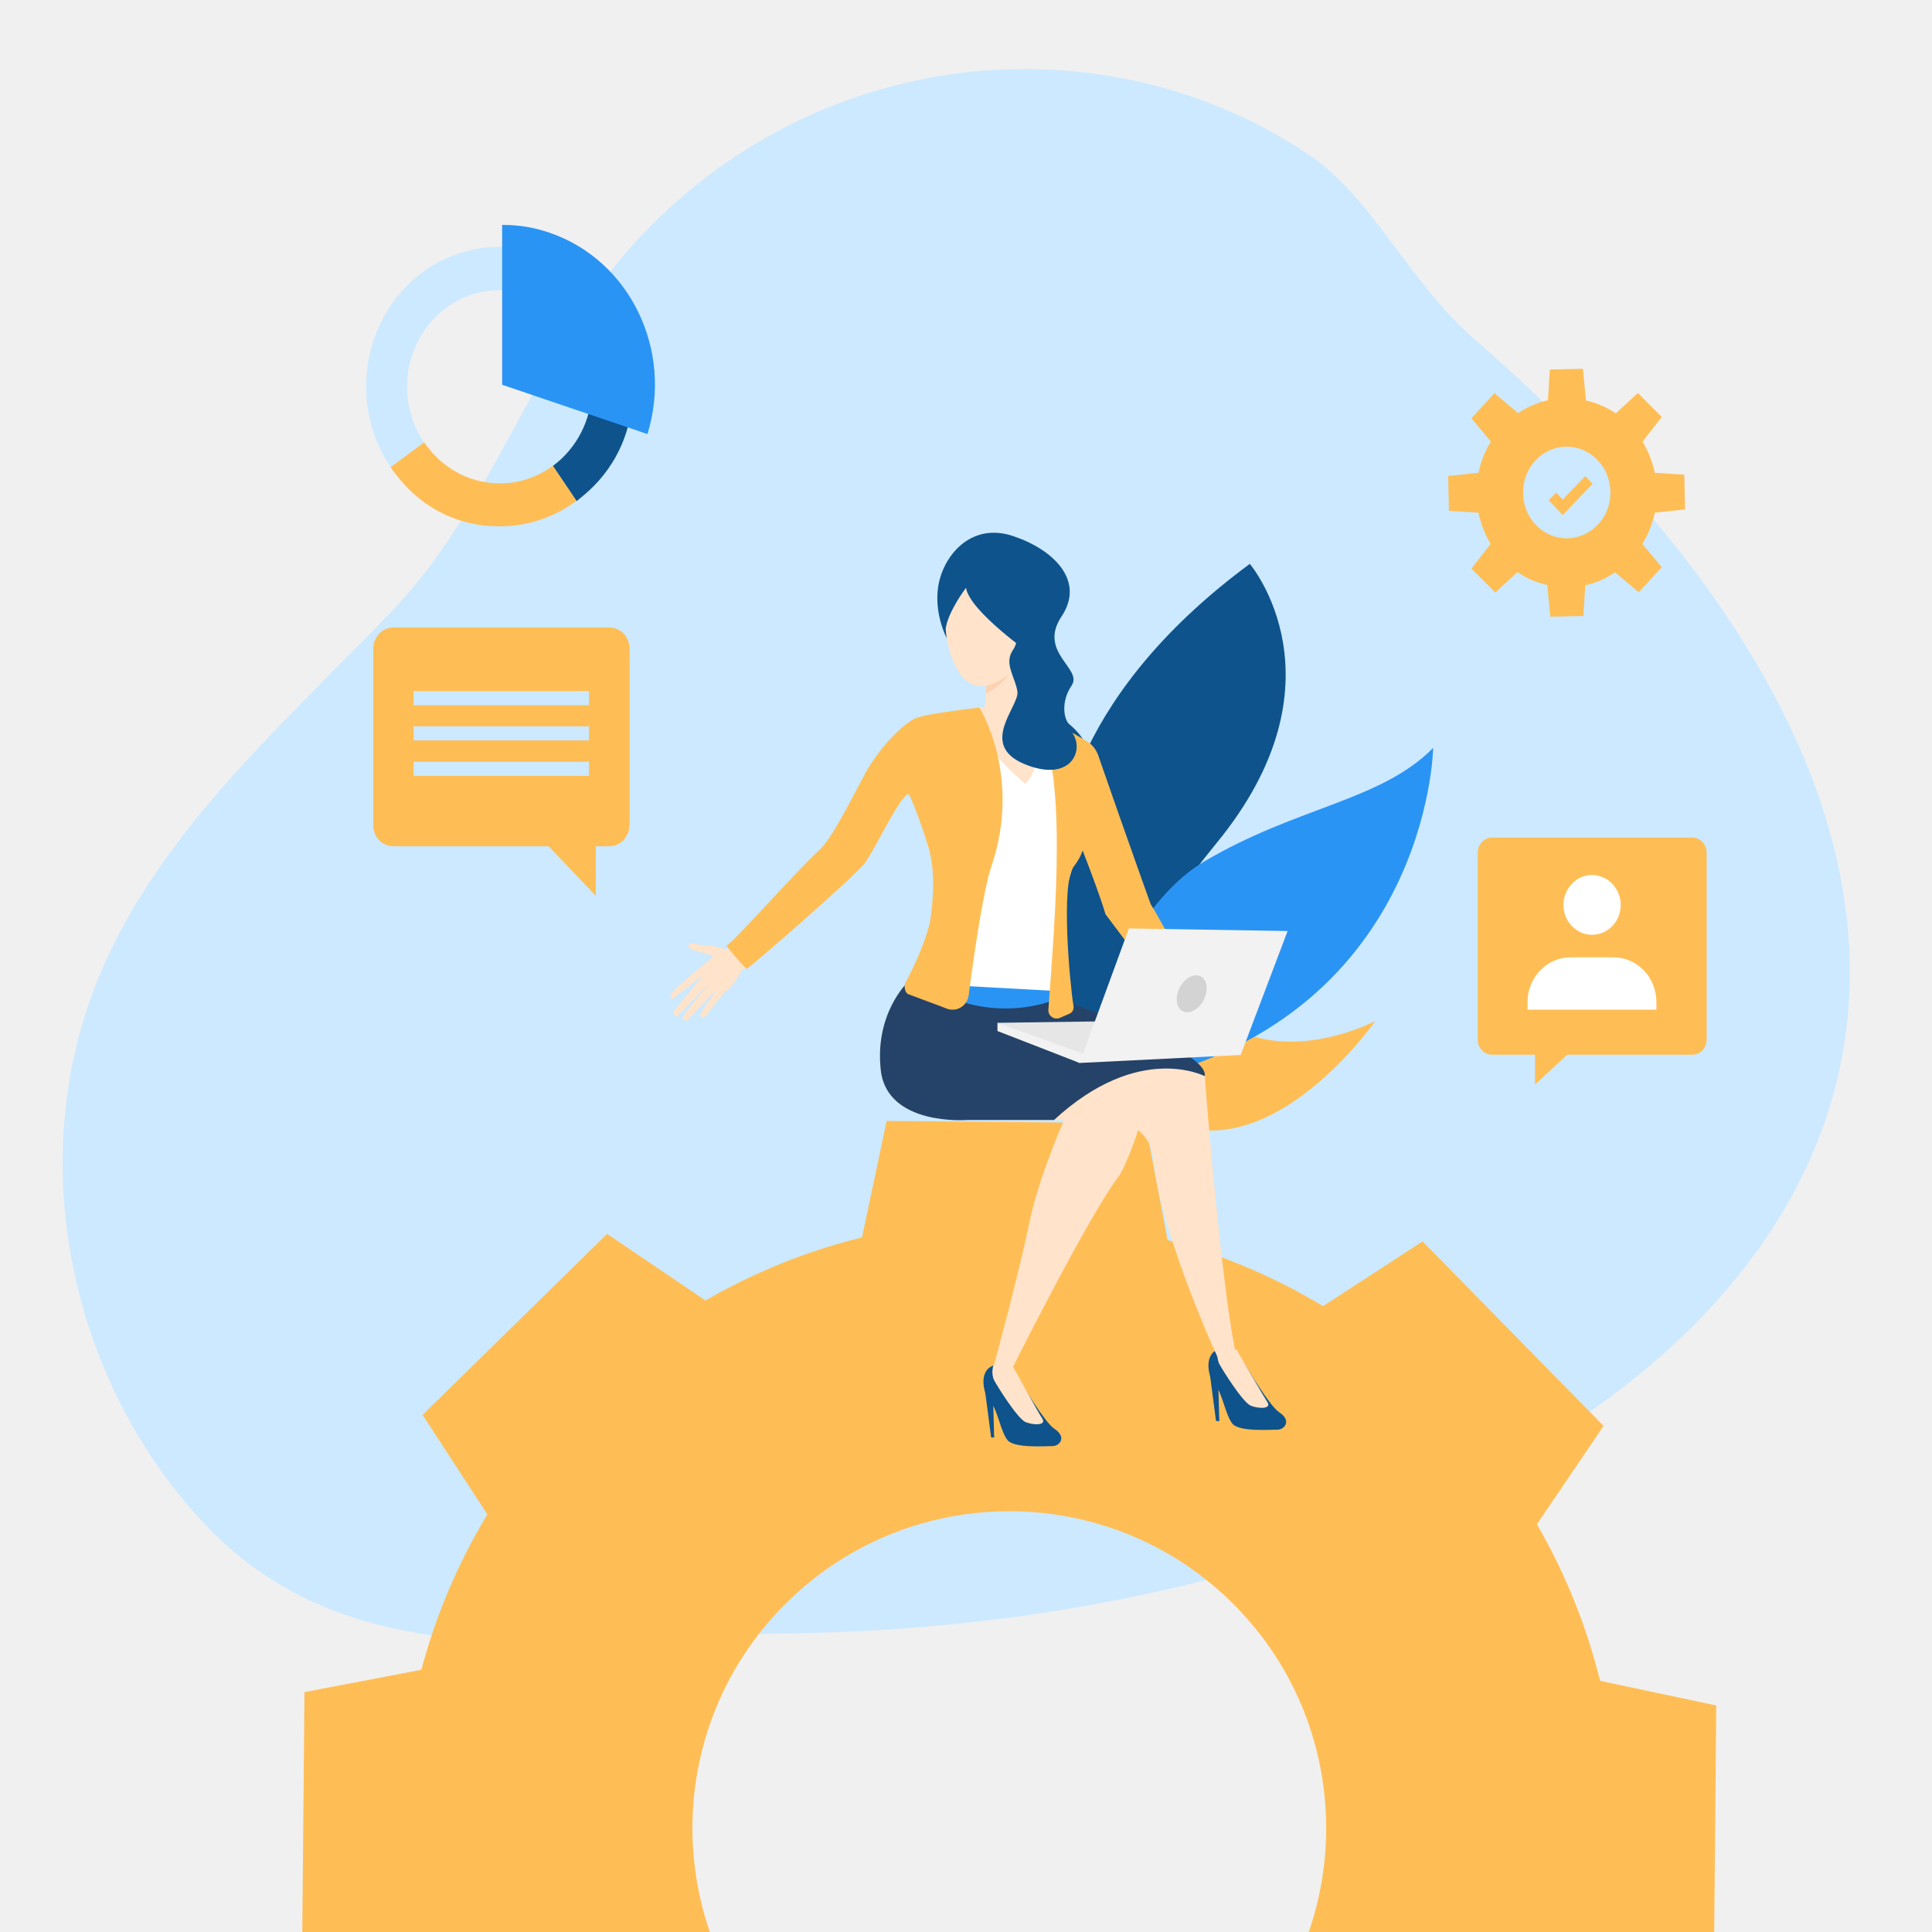
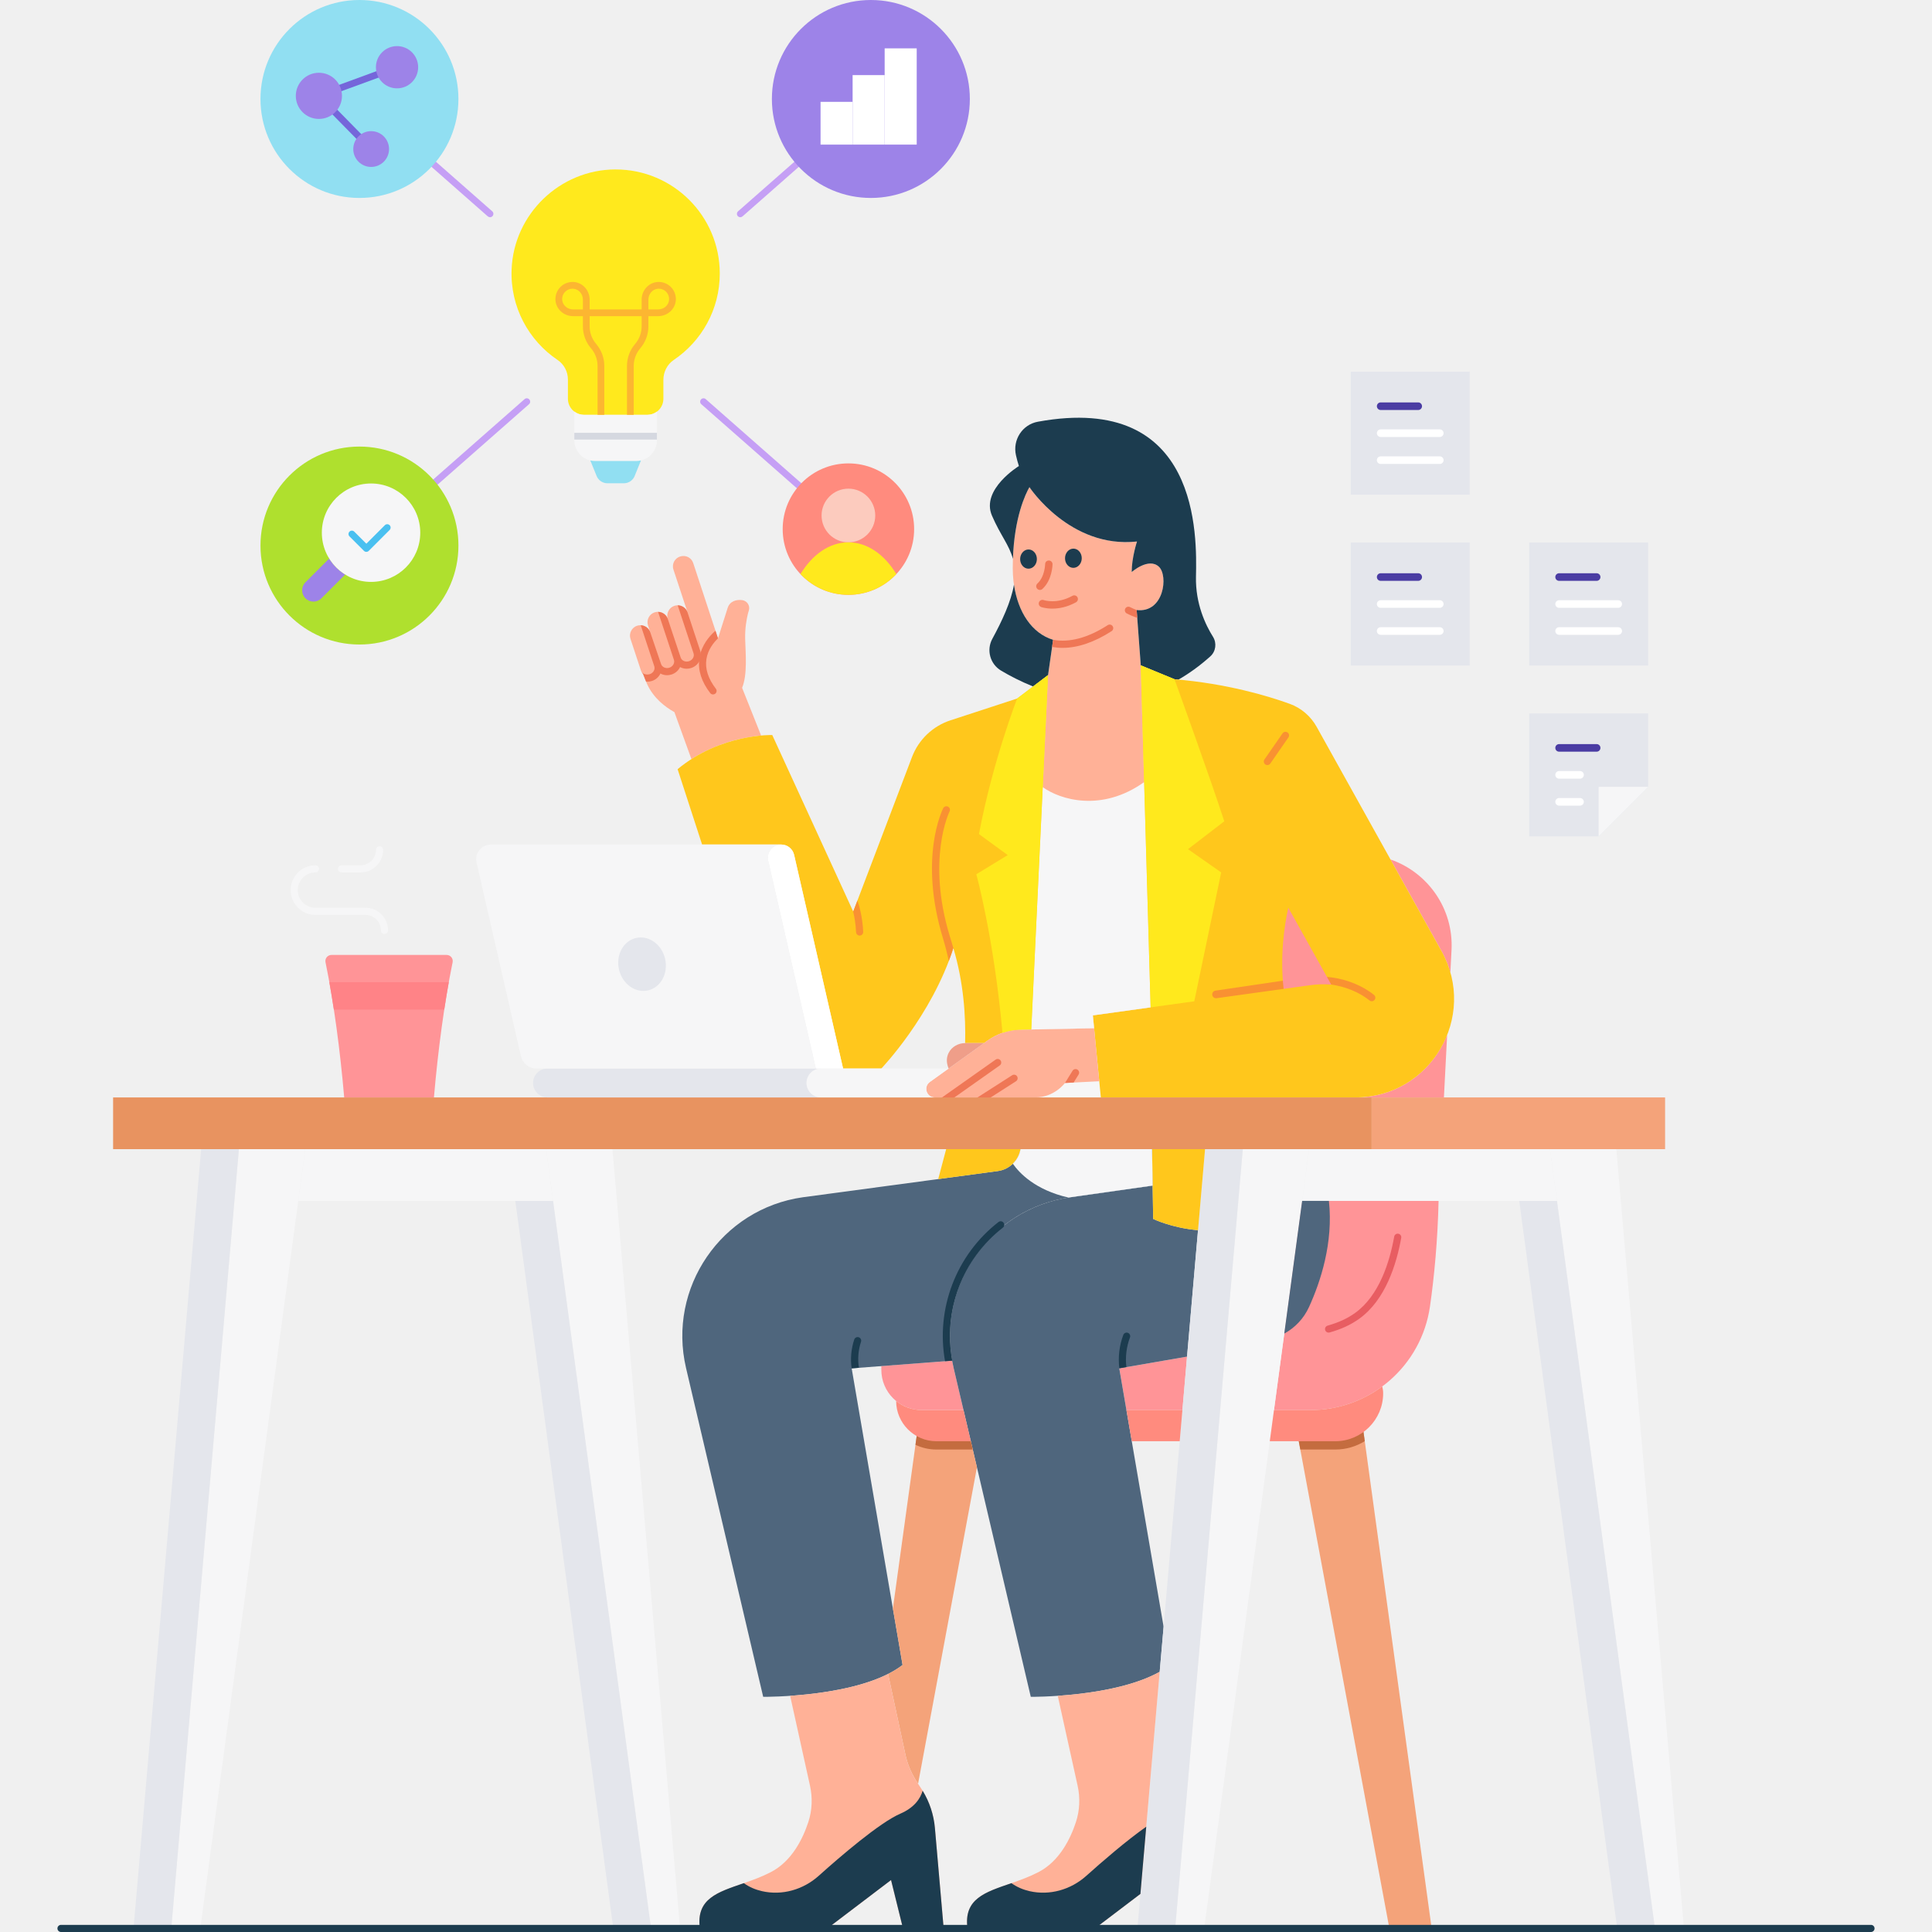
- <svg xmlns="http://www.w3.org/2000/svg" xml:space="preserve" id="content-creator" x="0" y="0" style="enable-background:new 0 0 823 823" version="1.1" viewBox="0 0 823 823">
-   <path d="M556.1 64.9C469 7.5 346.6 19.1 269.6 104.3c-42.1 46.6-59.2 110.7-102.9 156.3-49.2 51.4-108 101.3-130.3 171.3-23.7 74.4-2.9 159.7 50.1 216.6 64.5 69.2 159.3 48.4 248.9 47.3C702.3 691.2 975 446.3 628 144.4c-29-25.4-43.1-60.6-71.9-79.5z" style="fill:#cce9ff" />
-   <path d="M585.9 434.9S542 498 497.2 477.5C452.3 457 486 439 486 439s-8.3-17.3 46.1 1.9c25.7 8.9 53.8-6 53.8-6z" style="fill:#ffbe55" />
-   <path d="M532.4 240.2s42.5 50-14.3 119.1c-56.8 69.2-48 105.8-48 105.8s-79.2-120.3 62.3-224.9z" style="fill:#0e538c" />
-   <path d="M478.5 461.9c-26.4 5.3-5-71.6 34.6-95 39.7-23.4 75.1-25.7 97.4-48.3 0 0-1.8 117-132 143.3z" style="fill:#2a94f4" />
-   <path d="M652.2 912.4c12.6-20.9 22-43.2 28.1-66.2l49.8-9.5.5-55.1.5-55.1-49.5-10.5c-5.7-23.1-14.7-45.6-26.9-66.7l28.4-41.9-38.6-39.3-38.5-39.3-42.4 27.6c-20.9-12.6-43.2-22-66.2-28.1l-9.5-49.8-55.1-.5-55.1-.5-10.5 49.6c-23.1 5.7-45.6 14.7-66.7 26.9l-41.9-28.4-39.3 38.6-39.3 38.5 27.6 42.4c-12.6 20.9-22 43.2-28.1 66.2l-49.8 9.5-.5 55.1-.5 55.1 49.6 10.5c5.7 23.1 14.7 45.6 26.9 66.7l-28.4 41.9 38.6 39.3 38.6 39.3 42.4-27.6c20.9 12.6 43.2 22 66.2 28.1l9.5 49.8 55.1.5 55.1.5 10.5-49.6c23.1-5.7 45.6-14.7 66.7-26.9l41.9 28.4 39.3-38.6 39.3-38.6-27.8-42.3zm-318.6-39.1c-52.2-53.2-51.4-138.7 1.8-190.9 53.2-52.2 138.7-51.4 190.9 1.8 52.2 53.2 51.4 138.7-1.8 190.9-53.2 52.2-138.7 51.4-190.9-1.8z" style="fill:#ffbe55" />
-   <path d="M531 582.3s9.8 16.6 13.9 19.3c5.6 3.7 2.1 7.4-.6 7.4s-16.2 1-19.2-2.4-4.5-13.6-7.3-16.2c-2.8-2.7-5.7-13.2 1.4-15.8 6.2-2.4 11.8 7.7 11.8 7.7z" style="fill:#0e538c" />
-   <path d="M526.8 575s11.2 19.4 13.1 22.3c1.9 2.9-3.6 2.9-7.1 1.5-3.4-1.4-12.1-15.3-13.4-17.8-1.5-3-.3-6.5-.3-6.5l7.7.5z" style="fill:#ffe3ca" />
-   <path d="m515.4 585.5 2.6 19.8 1.4.1-.4-14.3zM435.2 589.3s9.8 16.6 13.9 19.3c5.6 3.7 2.1 7.4-.6 7.4s-16.2 1-19.2-2.4-4.5-13.6-7.3-16.2c-2.8-2.7-5.8-13.5 1.4-15.8 6.2-2.1 11.8 7.7 11.8 7.7z" style="fill:#0e538c" />
-   <path d="M431.5 582.1s10.6 19.3 12.5 22.2c1.9 2.9-3.6 2.9-7.1 1.5-3.4-1.4-12.1-15.3-13.4-17.8-1.5-3-.3-6.5-.3-6.5l8.3.6z" style="fill:#ffe3ca" />
-   <path d="m419.6 592.5 2.6 19.8 1.3.1-.4-14.3z" style="fill:#0e538c" />
-   <path d="m391.8 438.6 88.4 40.3s9.9 3.2 11 14.2c3.4 34.2 29 88.4 29 88.4 8.2 4 7.6.5 7.6.5-5.2-16.6-11.5-85-13.7-112.5-.5-5.8-.8-9.8-.8-11.1 0-.9-1-2-2.6-3.3-12.1-9.8-62-30.2-62-30.2-37.6-1-56.9 13.7-56.9 13.7z" style="fill:#ffe3ca" />
-   <path d="M375.2 455.9c2.7 23.9 36.8 21.2 36.8 21.2h41.3s-10.9 24.2-15 44.5c-4.4 21.6-14.9 59.9-14.9 59.9s.7 1.3 8.2.6c0 0 32.4-64.7 44.9-80.9 2.7-3.5 10.3-22.5 11.6-33.8.4-3.8.2-6.8-1.3-7.9-1.4-1.2-4.7-3.5-9.1-6.2-12.9-8.2-35.4-20.7-48-23.5-16.8-3.8-43.3-10.8-43.3-10.8s-14 13-11.2 36.9z" style="fill:#ffe3ca" />
-   <path d="M403.3 271.9s-6.2-11.7-3.2-24.3c3-12.5 14.6-25 31.6-19.2 17 5.7 30.7 18.9 20.5 34.2-10.2 15.3 9.2 22.2 4.3 29.4-4.9 7.3-3.1 14.8-1 16.5 2.1 1.7 8.8 7.7 8.1 14.8-.7 7.1-33-20.8-33-20.8s-17.4-35.1-27.3-30.6z" style="fill:#0e538c" />
-   <path d="M455.1 422s-2.6 12.4-68.6-3.3c0 .1 22.1-7.3 68.6 3.3z" style="fill:#eb4747" />
-   <path d="M385.8 422.3c-1 2-2 3.9-3.1 5.9l72.4 2.1c-3.8-12.8-2.6-30.1-1.9-43.2.8-16 9.7-27.2 8.7-43.4 4.8.8 5.6.9 10.4 1.7-7.3-20.8-9.8-31.2-32.5-39.2-7.4-2.6-12.3-3.1-20.3-2.5-26.3 2.2-34.2 2.5-47.2 26.3 20.2 3.2 16.9 10.5 23 30.6 3 9.8 6.1 20.8 4.5 31.1-1.5 10.1-14 21.3-14 30.6z" style="fill:#fff" />
-   <path d="M427.7 311.1c-10.8-2-8.5-8-8.5-8s.5-3.4.7-7.7c.1-1.1.1-2.2.1-3.4 0-1.8-.1-3.6-.3-5.3-.9-7.2 19.5-2.9 19.5-2.9s-1.2 14.6 1.6 19c2.9 4.4-2.3 10.3-13.1 8.3z" style="fill:#ffe3ca" />
-   <path d="M407.2 303s21.7 25.1 29.7 30.9c0 0 9.2-8.3 3.5-30.3.1 0-10.4-5.3-33.2-.6zM407.8 242.7s-11.3 21.7-.1 42.3c11.2 20.6 33.2-9 34.6-12.4 1.4-3.5 9-23.1-6-29-15-6-25.3-6.8-28.5-.9z" style="fill:#ffe3ca" />
-   <path d="M411.5 250.4s-7.8 10.2-8.7 17.7c0 0-3.1-14.2 5.6-27.9s31-.7 33.9 4.8c3 5.5 11.7 10.3-3 33.8.2 0-26.2-18.3-27.8-28.4z" style="fill:#0e538c" />
-   <path d="M429.6 287.2s-2 4.3-9.6 8.3c.1-1.1.1-2.2.1-3.4-.1-.1 5.1-.7 9.5-4.9z" style="fill:#fcd2b1" />
-   <path d="M315.6 402.7s-5.4 2.4-7.9 1.3c-2.5-1.1-6.5-1.3-7.7-1.3-1.7 0-6.8-1.9-6.8.2.1 2 8.4 3.4 10.1 4.1 1.7.6-5.1 4.4-5.7 6-.6 1.7 7.1 12.6 11.4 9.5 4.3-3.1 6.7-9.3 7.6-9.7.9-.4 3.3-2.1 3.3-2.1l-4.3-8z" style="fill:#ffe3ca" />
-   <path d="M298.4 412s-12.6 10.4-12.8 11.8c-.2 1.4.5 2.1 1.7 1.1 1.2-.9 12.5-9.7 12.5-9.7s-12.6 14.9-13 16c-.2.6 1 2 1.7 1.6.7-.4 14.1-14.4 14.1-14.4s-11.7 13.9-11.8 15c-.1.9 1.4 1.9 2.3.9.9-1 12.6-13.2 12.6-13.2s-7.9 10.7-7.4 11.6c.3.6 1.3 1.8 3.2-1 1.9-2.8 7.2-9 7.2-9L298.4 412z" style="fill:#ffe3ca" />
-   <path d="M449 477.1h-37s-34.1 2.7-36.8-21.2c-2.7-23.9 11.2-37.2 11.2-37.2s18 4.8 33.7 8.6c7.9-1.7 17.4-2.8 28.4-2.5 0 0 66.7 22 64.7 33.6 0 .1-27.9-14.8-64.2 18.7z" style="fill:#254368" />
-   <path d="m424.9 435.7 70.6-1-35.6 18.1z" style="fill:#e6e6e6" />
-   <path d="M446.9 426.7s-15.9 6.1-35.3.6l-.9-7.3 40.1 2.2-3.9 4.5z" style="fill:#2a94f4" />
-   <path d="m459.9 452.8-35-13.6v-3.5l37.7 13.6z" style="fill:#f2f2f2" />
-   <path d="M446.6 430.1c-.2 2.6 2.4 4.5 4.9 3.5l4.1-1.8c1.2-.5 1.9-1.8 1.7-3.1-1.7-10.7-5.4-52.2 0-59.4 2-2.6 3.2-4.9 3.9-7 3.5 9.1 7.9 20.8 9.7 27.1l33.3 44.4 11.2 2.8c-13.9-33.6-25.2-51.4-25.2-51.4-2.2-5.9-8.4-23.6-14-39.4-3.5-10-6.7-19.2-8.4-24.1-.9-2.5-2.6-4.6-4.9-6-5.2-3.1-13.8-8-21.6-11.7h-.1c-.2-.1-.5-.2-.7-.4 14.8 22.4 9 85.8 6.1 126.5 0-.1 0-.1 0 0zM391.5 305.5c-4.8.7-16.5 12.2-22.8 23.7-7.1 13.2-14.4 28.2-19.9 33.1-10 9.1-38.1 41.2-39.4 40.4-.5-.3 7.7 9.6 8.7 10 .5.2 46.1-39.3 50.5-45.3 4.2-5.7 15.3-29.6 18.6-29.1.3.5 4.3 9.3 8.1 22.1.1.2.1.4.2.6 2.6 8.9 2.4 18.6 1 29.5-1.1 8.2-7.2 21.7-10.9 28.2-.4.8-.3 2.3.1 3.4.3.7.7 1.2 1.2 1.4l13.4 5 3.1 1.2c2.3.8 4.6.4 6.4-.9 1.5-1.1 2.5-2.7 2.8-4.6 3-22.9 6.7-46.3 9.7-55.1 13.2-38.7-5.1-67.7-5.1-67.7s-21.5 2.5-25.7 4.1z" style="fill:#ffbe55" />
-   <path d="m459.9 452.8 21-57.3 67.6 1.1-20 52.8z" style="fill:#f2f2f2" />
-   <path d="M502.5 420.8c-2.1 4.1-1.4 8.6 1.4 10 2.8 1.4 6.8-.8 8.9-4.9 2.1-4.1 1.4-8.6-1.4-10-2.9-1.4-6.8.8-8.9 4.9z" style="fill:#d3d3d3" />
-   <path d="M431.2 264.3s4.3 6.7.3 12.6c-4 5.8 1 11.5 1.9 17.7.9 6.2-16.7 22.5 2.8 30.8 19.6 8.2 25.8-5.4 20.8-12.9s-8.5-13.6-9-24.3c-.4-10.7-3.9-27.3-16.8-23.9z" style="fill:#0e538c" />
-   <path d="M653.9 449.3V462l13.7-12.7h53.3c3.4 0 6.1-2.9 6.1-6.4v-79.7c0-3.5-2.7-6.4-6.1-6.4h-85.3c-3.4 0-6.1 2.9-6.1 6.4v79.7c0 3.5 2.7 6.4 6.1 6.4H653.9z" style="fill:#ffbe55" />
-   <path d="M705.6 430.1v-3.2c0-10.6-8.2-19.1-18.3-19.1H669c-10.1 0-18.3 8.6-18.3 19.1v3.2h54.9zM690.4 385.5c0 7-5.5 12.7-12.2 12.7-6.7 0-12.2-5.7-12.2-12.7 0-7 5.5-12.8 12.2-12.8 6.7.1 12.2 5.8 12.2 12.8z" style="fill:#fff" />
-   <path d="M268.1 351.5c0 5-3.9 9-8.6 9h-5.7v21.1l-20.1-21.1h-66.1c-4.8 0-8.6-4-8.6-9v-75.2c0-5 3.9-9 8.6-9h92c4.8 0 8.6 4 8.6 9v75.2z" style="fill:#ffbe55" />
-   <path d="M176.2 294.4h74.7v6h-74.7zM176.2 309.4h74.7v6h-74.7zM176.2 324.5h74.7v6h-74.7z" style="fill:#cce9ff" />
-   <path d="M248.4 211.2c12.8-10.6 20.2-25.3 21.2-42.4.1-1.1.1-2.1.1-3.2.1-6.6-.7-12.2-2.5-18.4-.1-.2-.1-.3-.2-.5 0 .2.1.3.2.5l-16.8 5.4c1.2 4 1.8 8.3 1.8 12.8-.2 13.7-6.7 25.7-16.7 33.1l10.1 15c.9-.8 1.9-1.5 2.8-2.3z" style="fill:#0e538c" />
-   <path d="M180.6 188.5c-4.6-6.9-7.3-15.3-7.2-24.3.3-22.8 18.2-40.9 39.9-40.6 17.5.3 32.1 12.4 37 29l16.8-5.4c0-.2-.1-.3-.2-.5-.2-.7-.5-1.5-.7-2.2-.1-.2-.1-.4-.2-.6-8-22.5-27.2-37.3-50.1-38.6-.5 0-1.1 0-1.6-.1h-3.8c-.6 0-1.2.1-1.8.1-.4 0-.8.1-1.2.1-.3 0-.7.1-1 .1-.7.1-1.4.2-2 .3h-.1c-4.9.8-9.5 2.2-13.9 4.1-.5.2-1.1.5-1.6.7-17.5 8.5-30.2 26-32.5 47v.4c-.1.7-.1 1.4-.2 2.1 0 .4-.1.7-.1 1.1 0 .5 0 1-.1 1.4v1.2c-.2 13.1 3.7 25.2 10.4 35.2l14.2-10.5z" style="fill:#cce9ff" />
-   <path d="m245.6 213.4-10.1-15c-6.6 4.9-14.6 7.7-23.2 7.5-13.1-.2-24.6-7.1-31.6-17.5L166.4 199c.6 1 1.3 1.9 2 2.8 9.6 12.7 22.6 20.3 37.9 22.1h.3c.8.1 1.6.2 2.3.2H209.7c.8 0 1.6.1 2.4.1 12.2.2 23.6-3.7 33-10.5 1.1-.7 1.4-1 .5-.3z" style="fill:#ffbe55" />
-   <path d="m213.9 163.9 61.9 21c11.1-35.8-7.6-74.2-41.8-85.8-6.8-2.3-12.9-3.3-20.1-3.3v68.1z" style="fill:#2a94f4" />
-   <path d="m717.8 217-.3-14.8-12.6-.8c-1-4.8-2.8-9.3-5.2-13.3l8.2-10.5-10.2-10.2-9.4 8.7c-3.8-2.6-8.1-4.5-12.7-5.5l-1.3-13.5-14.1.3-.8 13.1c-4.6 1-8.9 2.9-12.7 5.5l-10.1-8.5-9.8 10.7 8.3 9.9c-2.5 4-4.3 8.5-5.3 13.3l-12.9 1.4.3 14.8 12.6.8c1 4.8 2.8 9.3 5.2 13.3l-8.2 10.5 10.2 10.2 9.4-8.7c3.8 2.6 8.1 4.5 12.7 5.5l1.3 13.5 14.1-.3.8-13.1c4.6-1 8.9-2.9 12.7-5.5l10.1 8.5 9.8-10.7-8.3-9.9c2.5-4 4.3-8.5 5.3-13.3l12.9-1.4zm-50 12.3c-10.3.2-18.8-8.3-19-19.1-.2-10.8 7.9-19.7 18.2-19.9 10.3-.2 18.8 8.3 19 19.1.3 10.7-7.9 19.6-18.2 19.9z" style="fill:#ffbe55" />
-   <path d="m665.7 219.4-6-6.3 3.2-3.3 2.8 3 9.6-10 3.1 3.3z" style="fill:#ffbe55" />
+ <svg xmlns="http://www.w3.org/2000/svg" viewBox="0 0 2000 2000" id="business-idea">
+   <polygon fill="#f6f6f7" points="1152.52 1092.96 1076.94 1096.23 1050.55 1156.26 1174.11 1145.27 1152.52 1092.96" />
+   <path fill="#c59ff5" d="M730.6 413.19c-1.45-1.27-3.65-1.13-4.93.32-1.27 1.45-1.13 3.65.32 4.93l109.71 96.51c.66.58 1.49.87 2.3.87.97 0 1.93-.4 2.62-1.19 1.27-1.45 1.13-3.65-.32-4.93l-109.71-96.51ZM504.97 223.99c.66.58 1.48.87 2.3.87.97 0 1.93-.4 2.62-1.19 1.27-1.45 1.13-3.65-.32-4.93l-66.23-58.27c-1.45-1.27-3.65-1.13-4.93.32-1.27 1.45-1.13 3.65.32 4.93l66.23 58.27ZM543.03 413.19l-109.71 96.51c-1.45 1.27-1.59 3.48-.32 4.93.69.78 1.65 1.19 2.62 1.19.82 0 1.64-.29 2.3-.87l109.71-96.51c1.45-1.27 1.59-3.48.32-4.93-1.27-1.45-3.48-1.59-4.93-.32ZM766.36 224.86c.82 0 1.64-.29 2.3-.87l71.65-63.03c1.45-1.27 1.59-3.48.32-4.93-1.27-1.45-3.48-1.59-4.93-.32l-71.65 63.03c-1.45 1.27-1.59 3.48-.32 4.93.69.78 1.65 1.19 2.62 1.19Z" />
+   <path fill="#ffb197" d="m768.22,712c5.63-13.41,3.62-35.56,3.18-50.41-.32-10.99,1.45-20.67,2.92-26.63l.92-3.16c1.4-4.82-1.78-9.77-6.74-10.52-6.13-.92-12.99,1.06-15.21,7.97l-10.03,31.55-25.65-77.94c-1.74-5.28-7.26-8.33-12.65-6.99l-.31.08c-6.02,1.5-9.48,7.81-7.5,13.69l14.63,44.34h0c-1.86-5.63-7.99-8.72-13.62-6.86-5.63,1.86-8.72,7.99-6.86,13.62-1.86-5.63-7.99-8.72-13.62-6.86-5.63,1.86-8.72,7.99-6.86,13.62l2.34,7.1c-1.86-5.63-7.99-8.72-13.62-6.86-5.63,1.86-8.72,7.99-6.86,13.62l10.72,32.47c.49,1.49,1.29,2.78,2.29,3.87,1.73,4.61,3.18,8.25,4.23,10.54,6.71,14.61,18.81,23.73,28.22,28.95l17.62,48.63c27.93-17.88,56.68-22.98,72.14-24.41l-19.69-49.41Z" />
+   <polygon fill="#ff9497" points="1158.67 1416.51 1166.08 1459.71 1224.03 1459.71 1228.83 1404.37 1158.67 1416.51" />
+   <path fill="#ff9497" d="M987.22 1416.2c-.6-2.55-1.12-5.09-1.58-7.63l-73.29 5.59v3.86c0 23.02 18.66 41.68 41.68 41.68h43.39l-10.21-43.51ZM1347.98 1243.14l-29.16 216.57h37.85c62.21 0 114.85-45.78 123.65-107.36 4.4-30.77 7.92-67.49 8.9-109.21h-141.24ZM1492.24 984.54c4.05 7.28 7.05 14.73 9.18 22.25l1.2-23.31c2.22-43-24.74-80.45-63.16-93.75l52.79 94.81ZM1403.18 1136.06h91.56l3.34-64.82c-14.5 36.78-49.88 64.82-94.91 64.82Z" />
+   <path fill="#4f667d" d="m1192.6,1189.6h-136.18c-2.04,11.89-11.57,21.08-23.53,22.68l-201.8,27.12c-84.41,11.97-140.36,93.8-120.89,176.8l79.85,340.36s100.31.92,144.29-32.98l-52.69-307.07,103.99-7.94c-14.43-80.33,40.64-157.56,122.47-169.17l85.1-12.07-.6-37.73Z" />
+   <path fill="#4f667d" d="m1240.19,1273.49c-27.45-2.34-46.44-11.68-46.44-11.68l-.55-34.48-85.1,12.07c-84.41,11.97-140.36,93.8-120.89,176.8l79.85,340.36s85.75.78,133.45-25.9l4.05-46.68-45.9-267.47,70.16-12.14,11.36-130.88Z" />
+   <path fill="#ffb197" d="m1199.69,586.68c-10.65-9.96-28.17,5.5-28.17,5.5,0-15.12,5.5-31.61,5.5-31.61-69.4,7.56-111.35-56.29-111.35-56.29-4.47,7.82-17.27,34.5-17.27,83.66,0,36.92,15.67,66.45,41.78,74.39l-5.24,36.53-17.38,366.84,65.05-1.27-1.29-13.3,59.8-8.31-10.2-354.02-4.25-57.28c28.28,3.36,32.92-35.57,23.02-44.83Z" />
+   <path fill="#1c3c4f" d="M1255.67 659.17c-7.63-12.14-18.2-34.11-17.61-62.07.87-41.39 4.64-191.3-163.69-160.53-16.07 2.94-26.28 18.8-22.64 34.73.88 3.83 1.89 7.65 3.03 11.15 0 0-39.57 24.18-27.89 51.32 8.81 20.46 17.8 30.19 21.7 44.77 1.49-43.18 12.93-66.96 17.1-74.26 0 0 41.94 63.85 111.35 56.29 0 0-5.5 16.49-5.5 31.61 0 0 17.52-15.46 28.17-5.5 9.9 9.26 5.26 48.19-23.02 44.83l4.25 57.28 34.91 14.37c1.39.12 2.74.26 4.11.38 10.98-6.31 21.99-14.22 32.92-24 5.78-5.18 6.93-13.8 2.8-20.37ZM1049.65 605.17c-2.92 17.62-12.47 37.87-22.4 56.15-6.32 11.64-2.31 26.12 9.07 32.9 8.7 5.19 19.95 11.12 33.1 16.4l15.52-11.76 5.24-36.53c-21.88-6.66-36.4-28.51-40.53-57.15Z" />
+   <polygon fill="#f6f6f7" points="1673.2 1189.6 1604.55 1189.6 1713.17 1996.31 1743.21 1996.31 1673.2 1189.6" />
+   <path fill="#f4a37a" d="m1004.99,1491.95l-54.56-16.1-26.12,189.29,10.03,58.44c-4.47,3.45-9.53,6.53-15.01,9.29,0,0,0,0,0,0l18.01,83.72c2.32,10.78,6.94,20.84,13.05,30l60.94-327.59-6.35-27.05Z" />
+   <path fill="#c46c3f" d="m1007,1500.54l-2.02-8.6-54.56-16.1-2.73,19.8c6.55,3.14,13.88,4.9,21.62,4.9h37.69Z" />
+   <polygon fill="#f6f6f7" points="1246.57 1996.31 1355.19 1189.6 1286.54 1189.6 1216.53 1996.31 1246.57 1996.31" />
+   <polygon fill="#e4e6ec" points="1216.53 1996.31 1286.54 1189.6 1247.47 1189.6 1177.46 1996.31 1216.53 1996.31" />
+   <polygon fill="#e4e6ec" points="1572.69 1243.14 1674.1 1996.31 1713.17 1996.31 1611.76 1243.14 1572.69 1243.14" />
+   <polygon fill="#f6f6f7" points="1611.76 1243.14 1604.55 1189.6 1355.19 1189.6 1347.98 1243.14 1611.76 1243.14" />
+   <polygon fill="#f6f6f7" points="633.98 1189.6 565.32 1189.6 673.95 1996.31 703.98 1996.31 633.98 1189.6" />
+   <polygon fill="#f6f6f7" points="207.34 1996.31 315.96 1189.6 247.31 1189.6 177.3 1996.31 207.34 1996.31" />
+   <polygon fill="#e4e6ec" points="208.24 1189.6 138.23 1996.31 177.3 1996.31 247.31 1189.6 208.24 1189.6" />
+   <polygon fill="#e4e6ec" points="533.46 1243.14 634.88 1996.31 673.95 1996.31 572.53 1243.14 533.46 1243.14" />
+   <polygon fill="#f6f6f7" points="572.53 1243.14 565.32 1189.6 315.96 1189.6 308.75 1243.14 572.53 1243.14" />
+   <path fill="#1c3c4f" d="M891.32 1389.01c.64-1.94-.41-4.03-2.35-4.67-1.95-.64-4.03.41-4.67 2.35-3.16 9.57-4.13 19.85-2.66 29.82l7.49-.57c-1.41-8.99-.67-18.28 2.19-26.93ZM1169.75 1384.51c.72-1.91-.25-4.04-2.15-4.76-1.91-.72-4.04.25-4.76 2.15-4.15 11.03-5.54 22.92-4.11 34.59l7.28-1.26c-1.21-10.37.05-20.93 3.74-30.73Z" />
+   <path fill="#ffb197" d="m951.91,1848.84c-6.88-9.74-12.06-20.58-14.57-32.24l-18.01-83.72c-30.31,15.31-73.42,20.74-101.38,22.65l20.56,93.02c2.75,12.46,2.26,25.47-1.72,37.59-5.69,17.35-17.05,40.58-38.75,51.83-37.11,19.24-79.02,17.04-73.53,58.34h131.93l65.97-50.09,12.37,50.09h42.1l-9.07-103.99c-1.37-15.65-6.86-30.66-15.92-43.48Z" />
+   <path fill="#1c3c4f" d="m955.13,1853.77c-2.37,8.05-8.46,17.4-23.09,23.73-21.51,9.31-62.15,44.28-84.54,64.36-15.96,14.32-37.87,20.66-58.77,15.85-6.54-1.51-12.99-4.12-18.72-8.28-27.14,9.41-49.62,15.94-45.5,46.87h131.93l65.97-50.09,12.37,50.09h42.1l-9.07-103.99c-1.19-13.69-5.56-26.87-12.69-38.55Z" />
+   <path fill="#ffb197" d="m1094.98,1755.52h0s20.56,93.03,20.56,93.03c2.75,12.46,2.26,25.47-1.72,37.59-5.69,17.35-17.05,40.58-38.75,51.83-37.11,19.24-79.02,17.04-73.53,58.34h131.93l47.08-35.75,19.95-229.89c-30.41,17.01-76.27,22.85-105.53,24.86Z" />
+   <path fill="#1c3c4f" d="m1186.6,1890.97c-20.95,14.76-46.13,36.59-62.07,50.89-15.96,14.32-37.87,20.66-58.77,15.85-6.54-1.51-12.99-4.12-18.72-8.28-27.14,9.41-49.62,15.94-45.5,46.87h131.93l47.08-35.75,6.04-69.58Z" />
+   <path fill="#e85d62" d="m1375.35,1379.53c-1.61,0-3.09-1.06-3.55-2.69-.55-1.96.59-4,2.55-4.56,11.43-3.22,20.48-7.4,28.48-13.15,24.98-17.95,35.78-52.87,40.44-79,.36-2.01,2.28-3.34,4.28-2.99,2.01.36,3.35,2.28,2.99,4.28-4.9,27.48-16.41,64.31-43.4,83.7-8.72,6.26-18.5,10.8-30.78,14.26-.34.09-.67.14-1.01.14Z" />
+   <path fill="#4f667d" d="m1375.68,1243.14h-27.7l-18.5,137.36c11.12-6.04,20.17-15.58,25.58-27.41,11.86-25.95,25.4-66.57,20.62-109.96Z" />
+   <path fill="#ffc71c" d="m1492.24,984.54l-129.22-232.09c-6.16-11.06-16.08-19.58-27.99-23.88-22.9-8.27-65.22-20.94-119.19-25.42l-34.91-14.37,10.2,354.02-59.8,8.31,8.25,84.94h263.61c77.76,0,126.89-83.57,89.06-151.52Z" />
+   <path fill="#f99132" d="m1311.24,791.95c-.48-.1-.95-.29-1.38-.59-1.68-1.16-2.09-3.47-.93-5.14l18.77-27.05c1.16-1.68,3.46-2.09,5.14-.93,1.68,1.16,2.09,3.47.93,5.14l-18.77,27.05c-.86,1.25-2.36,1.8-3.76,1.52Z" />
+   <path fill="#ffc71c" d="m1052.99,723.08l-69.06,22.59c-18.33,5.99-32.96,19.95-39.81,37.97l-60.86,160.02-83.83-182.78s-53.37-1.6-97.98,35.37l25.36,78.01h81.86c6.41,0,11.97,4.43,13.4,10.67l50.69,221.18h39.6s52.1-54.33,74.54-124.65c10.68,35.63,12.92,70.65,12.19,98.35.03,0,.06,0,.08,0h19.5l3.61-2.59c9.92-7.12,21.78-11.06,33.99-11.3l11.3-.22,17.37-366.84-31.95,24.22Z" />
+   <path fill="#f99132" d="m983.23,969.18c-24.3-79.85-.48-128.71-.24-129.19.92-1.82.19-4.04-1.63-4.96-1.82-.92-4.04-.2-4.96,1.62-1.05,2.08-25.47,51.78-.24,134.68,2.31,7.59,4.3,15.46,6.03,23.52,1.62-4.25,3.29-9.01,4.69-13.39-1.1-4.3-2.39-8.12-3.66-12.28Z" />
+   <path fill="#ffc71c" d="M1032.89 1212.29c11.96-1.61 21.49-10.79 23.53-22.68h-76.96l-8.23 30.97 61.66-8.29ZM1193.75 1261.81s18.99 9.34 46.44 11.68l7.28-83.89h-54.86l1.15 72.21Z" />
+   <path fill="#f99132" d="m883.16,943.45c1.35,5.65,2.68,13.08,3.05,21.52.09,1.98,1.72,3.53,3.69,3.53.05,0,.11,0,.16,0,2.04-.09,3.62-1.81,3.53-3.85-.67-15.23-4.2-27.28-5.97-32.47l-4.37,11.48-.09-.21Z" />
+   <path fill="#ffb197" d="m1132.61,1064.42l-76.35,1.5c-12.21.24-24.07,4.18-33.99,11.3l-59.71,42.86c-6.96,5-3.43,15.98,5.14,15.98h104.07c19.7,0,30.69-14.97,30.69-14.97l35.48-1.8-5.33-54.86Z" />
+   <path fill="#ef7756" d="m1102.46 1121.09 8.97-.46 5.13-8.29c1.07-1.73.54-4.01-1.2-5.08-1.74-1.07-4.01-.54-5.08 1.2l-7.82 12.65s.02-.02.02-.02ZM973.77 1145.27c-1.16 0-2.3-.54-3.02-1.56-1.18-1.67-.78-3.97.89-5.15l59.01-41.65c1.67-1.18 3.97-.78 5.15.89 1.18 1.67.78 3.97-.89 5.15l-59.01 41.65c-.65.46-1.39.68-2.13.68Z" />
+   <path fill="#ef9e89" d="m981.98,1090.04c-2.02,4.11-2.76,9.46.04,16.07l36.64-26.3h-19.5c-7.17,0-14.02,3.79-17.18,10.23Z" />
+   <path fill="#ef7756" d="m997.98,1153.04c-1.22,0-2.41-.6-3.12-1.7-1.1-1.72-.6-4,1.12-5.1l51.8-33.15c1.72-1.1,4-.6,5.1,1.12,1.1,1.72.6,4-1.12,5.1l-51.8,33.15c-.62.39-1.31.58-1.99.58Z" />
+   <path fill="#f6f6f7" d="m1191.12,1042.81l-6.72-233.18c-44.14,31.47-87.08,18.16-104.96,5.21l-11.88,250.86,65.05-1.27-1.29-13.3,59.8-8.31Z" />
+   <path fill="#ef7756" d="m743.26,660.8l-2.58-7.84c-3.86,3.25-11.85,11.1-15.39,22.66.29,2.37-.26,4.71-1.42,6.71-1.44,11.61,2.33,23.42,11.33,35.13.73.95,1.82,1.44,2.93,1.44.79,0,1.58-.25,2.25-.76,1.62-1.24,1.92-3.56.68-5.18-7.99-10.4-11.28-20.68-9.79-30.55,1.53-10.11,7.82-17.55,11.99-21.61Z" />
+   <path fill="#f6f6f7" d="m1192.6,1189.6h-136.18c-1.01,5.89-3.87,11.11-7.94,15.08,6.56,9.41,23.07,27.19,57.62,35.05.67-.1,1.33-.24,2-.34l85.1-12.07-.6-37.73Z" />
+   <polygon fill="#f4a37a" points="1410.45 1474.83 1344.47 1491.95 1438.29 1996.31 1482.06 1996.31 1410.45 1474.83" />
+   <path fill="#c46c3f" d="m1410.45,1474.83l-65.98,17.12,1.6,8.6h36.23c11.18,0,21.63-3.18,30.5-8.67l-2.34-17.04Z" />
+   <polygon fill="#ff8b7e" points="1166.08 1459.71 1171.61 1491.95 1221.23 1491.95 1224.03 1459.71 1166.08 1459.71" />
+   <path fill="#ff8b7e" d="M1430.91 1435.21c-20.86 15.45-46.6 24.5-74.24 24.5h-37.85l-4.34 32.24h67.82c27.25 0 49.54-22.29 49.54-49.54h0c0-2.49-.35-4.89-.93-7.2ZM997.42 1459.71h-43.39c-10 0-19.17-3.53-26.35-9.39 0 22.9 18.73 41.63 41.63 41.63h35.67l-7.56-32.24Z" />
+   <path fill="#ff9497" d="m462.35,988.55h-119.18c-3.99,0-7,3.65-6.2,7.56,8.55,41.54,15.14,91.2,19.34,139.95h92.9c4.2-48.75,10.79-98.41,19.34-139.95.8-3.91-2.2-7.56-6.2-7.56Z" />
+   <path fill="#ff8387" d="m459.88,1045.14c1.48-9.71,3.04-19.2,4.7-28.41h-123.66c1.66,9.21,3.23,18.7,4.7,28.41h114.26Z" />
+   <path fill="#f6f6f7" d="M373.25 903.14h-19.7c-2.04 0-3.69-1.65-3.69-3.69s1.65-3.69 3.69-3.69h19.7c8.82 0 16.01-7.18 16.01-16.01 0-2.04 1.65-3.69 3.69-3.69s3.69 1.65 3.69 3.69c0 12.9-10.49 23.39-23.39 23.39ZM398.02 966.82c-2.04 0-3.69-1.65-3.69-3.69 0-8.82-7.18-16.01-16.01-16.01h-51.77c-14.16 0-25.68-11.52-25.68-25.68s11.52-25.68 25.68-25.68c2.04 0 3.69 1.65 3.69 3.69s-1.65 3.69-3.69 3.69c-10.09 0-18.3 8.21-18.3 18.3s8.21 18.3 18.3 18.3h51.77c12.9 0 23.39 10.49 23.39 23.39 0 2.04-1.65 3.69-3.69 3.69Z" />
+   <path fill="#ffe91d" d="m637.08,175.4c-57.26.12-105.1,46.02-107.46,103.23-1.61,39.15,17.67,73.88,47.61,94.02,6.73,4.53,10.68,12.2,10.68,20.31v19.86c0,9.18,7.44,16.62,16.62,16.62h65.58c9.18,0,16.62-7.44,16.62-16.62v-19.53c0-8.23,3.92-16.08,10.75-20.68,28.73-19.36,47.63-52.17,47.63-89.41,0-59.61-48.38-107.91-108.02-107.78Z" />
+   <path fill="#f6f6f7" d="m670.1,429.43h-65.58c-3.75,0-7.21-1.26-9.99-3.36v29.63c0,11.9,9.65,21.55,21.55,21.55h42.47c11.9,0,21.55-9.65,21.55-21.55v-29.63c-2.78,2.1-6.24,3.36-9.99,3.36Z" />
+   <path fill="#91dff2" d="m658.55,477.25h-42.47c-1.72,0-3.39-.22-5-.61l6.3,15.53c1.71,4.86,6.3,8.12,11.46,8.12h16.94c5.16,0,9.75-3.25,11.46-8.12l6.3-15.53c-1.61.38-3.27.61-5,.61Z" />
+   <rect width="85.56" height="6.98" x="594.53" y="448.06" fill="#d5d8e0" />
+   <path fill="#fcb631" d="m680.64,291.92c-9.2.66-16.41,8.67-16.41,18.25v10.14h-53.84v-10.14c0-9.58-7.21-17.59-16.41-18.25-5.14-.37-10.18,1.51-13.82,5.14-3.63,3.63-5.51,8.67-5.14,13.81.66,9.2,8.67,16.41,18.25,16.41h10.14v10.53c0,8.35,2.99,16.44,8.43,22.78,4.35,5.07,6.75,11.55,6.75,18.23v50.61h6.98v-50.61c0-8.35-2.99-16.44-8.43-22.78-4.35-5.07-6.75-11.55-6.75-18.23v-10.53h53.84v10.53c0,6.68-2.4,13.16-6.75,18.23-5.44,6.34-8.43,14.43-8.43,22.78v50.61h6.98v-50.61c0-6.68,2.4-13.16,6.75-18.23,5.44-6.34,8.43-14.43,8.43-22.78v-10.53h10.14c9.57,0,17.59-7.21,18.25-16.41.37-5.15-1.51-10.18-5.14-13.81-3.63-3.63-8.66-5.51-13.81-5.14Zm-77.23,28.39h-10.14c-5.93,0-10.89-4.36-11.29-9.93-.22-3.12.91-6.18,3.11-8.38,2.02-2.02,4.75-3.14,7.61-3.14.26,0,.52,0,.78.03,5.57.4,9.93,5.35,9.93,11.28v10.14Zm77.94,0h-10.14v-10.14c0-5.93,4.36-10.89,9.93-11.28,3.12-.21,6.18.91,8.38,3.11,2.2,2.2,3.34,5.26,3.11,8.38-.4,5.57-5.36,9.93-11.29,9.93Z" />
+   <circle cx="372.1" cy="102.46" r="102.46" fill="#91dff2" />
+   <path fill="#afe02e" d="m474.57,564.75c0,56.59-45.87,102.46-102.46,102.46-56.59,0-102.46-45.87-102.46-102.46s45.87-102.46,102.46-102.46,102.46,45.87,102.46,102.46Z" />
+   <circle cx="901.52" cy="102.46" r="102.46" fill="#9d83e8" />
+   <circle cx="878.27" cy="547.74" r="68.04" fill="#ff8b7e" />
+   <rect width="123.14" height="127.32" x="1398.29" y="384.77" fill="#e4e6ec" />
+   <rect width="123.14" height="127.32" x="1398.29" y="561.63" fill="#e4e6ec" />
+   <rect width="123.14" height="127.32" x="1583" y="561.63" fill="#e4e6ec" />
+   <polygon fill="#e4e6ec" points="1706.14 814.58 1706.14 738.48 1583 738.48 1583 865.8 1654.92 865.8 1706.14 814.58" />
+   <path fill="#ef7756" d="M1166.45 635.03c3.64 1.87 7.27 3.37 10.82 4.51l-.6-8.03s0 0 0 0c-2.26-.86-4.55-1.86-6.86-3.05-1.82-.93-4.04-.22-4.97 1.6-.93 1.81-.22 4.04 1.6 4.97ZM1150.73 653.35c1.71-1.11 2.21-3.39 1.1-5.11-1.11-1.71-3.4-2.21-5.11-1.1-20.39 13.18-39.8 18.3-56.54 15.18l-1.06 7.37c3.5.64 7.09.99 10.76.99 15.8 0 33.08-5.85 50.85-17.33Z" />
+   <rect width="33.18" height="44.26" x="849.44" y="105.44" fill="#fff" />
+   <rect width="33.18" height="71.94" x="882.62" y="77.75" fill="#fff" />
+   <rect width="33.18" height="99.63" x="915.8" y="50.06" fill="#fff" />
+   <path fill="#4a3ca3" d="m1468.13,424.43h-38.86c-2.17,0-3.93-1.76-3.93-3.93s1.76-3.93,3.93-3.93h38.86c2.17,0,3.93,1.76,3.93,3.93s-1.76,3.93-3.93,3.93Z" />
+   <path fill="#fff" d="M1490.47 452.36h-61.2c-2.17 0-3.93-1.76-3.93-3.93s1.76-3.93 3.93-3.93h61.2c2.17 0 3.93 1.76 3.93 3.93s-1.76 3.93-3.93 3.93ZM1490.47 480.29h-61.2c-2.17 0-3.93-1.76-3.93-3.93s1.76-3.93 3.93-3.93h61.2c2.17 0 3.93 1.76 3.93 3.93s-1.76 3.93-3.93 3.93Z" />
+   <path fill="#4a3ca3" d="m1468.13,601.29h-38.86c-2.17,0-3.93-1.76-3.93-3.93s1.76-3.93,3.93-3.93h38.86c2.17,0,3.93,1.76,3.93,3.93s-1.76,3.93-3.93,3.93Z" />
+   <path fill="#fff" d="M1490.47 629.22h-61.2c-2.17 0-3.93-1.76-3.93-3.93s1.76-3.93 3.93-3.93h61.2c2.17 0 3.93 1.76 3.93 3.93s-1.76 3.93-3.93 3.93ZM1490.47 657.15h-61.2c-2.17 0-3.93-1.76-3.93-3.93s1.76-3.93 3.93-3.93h61.2c2.17 0 3.93 1.76 3.93 3.93s-1.76 3.93-3.93 3.93Z" />
+   <path fill="#4a3ca3" d="m1652.84,601.29h-38.86c-2.17,0-3.93-1.76-3.93-3.93s1.76-3.93,3.93-3.93h38.86c2.17,0,3.93,1.76,3.93,3.93s-1.76,3.93-3.93,3.93Z" />
+   <path fill="#fff" d="M1675.18 629.22h-61.2c-2.17 0-3.93-1.76-3.93-3.93s1.76-3.93 3.93-3.93h61.2c2.17 0 3.93 1.76 3.93 3.93s-1.76 3.93-3.93 3.93ZM1675.18 657.15h-61.2c-2.17 0-3.93-1.76-3.93-3.93s1.76-3.93 3.93-3.93h61.2c2.17 0 3.93 1.76 3.93 3.93s-1.76 3.93-3.93 3.93Z" />
+   <path fill="#4a3ca3" d="m1652.84,778.14h-38.86c-2.17,0-3.93-1.76-3.93-3.93s1.76-3.93,3.93-3.93h38.86c2.17,0,3.93,1.76,3.93,3.93s-1.76,3.93-3.93,3.93Z" />
+   <path fill="#fff" d="M1635.64 806.07h-21.66c-2.17 0-3.93-1.76-3.93-3.93s1.76-3.93 3.93-3.93h21.66c2.17 0 3.93 1.76 3.93 3.93s-1.76 3.93-3.93 3.93ZM1635.64 834h-21.66c-2.17 0-3.93-1.76-3.93-3.93s1.76-3.93 3.93-3.93h21.66c2.17 0 3.93 1.76 3.93 3.93s-1.76 3.93-3.93 3.93Z" />
+   <path fill="#ffe91d" d="m1191.12 1042.81-10.2-354.02 34.91 14.37s37.11 102.39 51.54 147.05l-37.56 28.86 34.36 24.05-27.85 133.41-45.2 6.28ZM1037.77 1069.23c5.92-2.05 12.16-3.19 18.49-3.31l11.3-.22 17.37-366.84-31.95 24.22s-25.14 64.08-39.57 140.35l29.78 21.76-32.53 19.84s18.1 64.89 27.1 164.19Z" />
+   <rect width="1302.85" height="53.54" x="117.08" y="1136.06" fill="#e89360" />
+   <rect width="303.77" height="53.54" x="1419.93" y="1136.06" fill="#f4a37a" transform="rotate(180 1571.81 1162.83)" />
+   <path fill="#e4e6ec" d="m834.93,1121.09c0-8.24,6.74-14.97,14.97-14.97h-283.11c-8.24,0-14.97,6.74-14.97,14.97s6.74,14.97,14.97,14.97h283.11c-8.24,0-14.97-6.74-14.97-14.97Z" />
+   <path fill="#f6f6f7" d="m962.56,1120.08l19.46-13.97h-132.11c-8.24,0-14.97,6.74-14.97,14.97s6.74,14.97,14.97,14.97h117.8c-8.57,0-12.1-10.98-5.14-15.98Z" />
+   <path fill="#fff" d="m822.06,884.93c-1.43-6.25-6.99-10.67-13.4-10.67h0c-8.83,0-15.37,8.21-13.4,16.82l49.29,215.04h28.2l-50.69-221.18Z" />
+   <path fill="#f6f6f7" d="m808.66,874.25h-300.46c-9.8,0-17.05,9.11-14.87,18.66l45.96,200.53c1.7,7.41,8.3,12.67,15.9,12.67h289.35l-49.29-215.04c-1.97-8.61,4.57-16.82,13.4-16.82Z" />
+   <path fill="#e4e6ec" d="m688.55,992.71c-3.39-14.99-16.84-24.73-30.04-21.74-13.2,2.98-21.15,17.56-17.76,32.55,3.39,14.99,16.84,24.73,30.04,21.74,13.2-2.98,21.15-17.56,17.76-32.55Z" />
+   <path fill="#f99132" d="m1422.37,1029.92c-4.26-3.43-9.2-6.54-14.71-9.27-14.32-7.08-30.9-10.43-47.95-9.69l-8.18.36.58,7.37,7.93-.35c15.81-.69,31.15,2.4,44.35,8.93,5.02,2.49,9.52,5.31,13.35,8.4,1.59,1.28,3.92,1.03,5.19-.56,1.28-1.59,1.03-3.91-.56-5.19Z" />
+   <polygon fill="#f6f6f7" points="1654.92 814.58 1654.92 865.8 1706.14 814.58 1654.92 814.58" />
+   <circle cx="878.27" cy="533.64" r="27.78" fill="#fccbbe" />
+   <path fill="#ffe91d" d="m878.27,561.42c-19.69,0-37.37,12.69-49.61,32.86,12.41,13.23,30.04,21.5,49.61,21.5s37.2-8.27,49.61-21.5c-12.24-20.17-29.92-32.86-49.61-32.86Z" />
+   <path fill="#7566da" d="M375.24 148.64c-.9 0-1.81-.35-2.49-1.04l-33.77-34.37c-1.35-1.37-1.33-3.58.04-4.94 1.37-1.35 3.58-1.33 4.94.04l33.77 34.37c1.35 1.37 1.33 3.58-.04 4.94-.68.67-1.56 1-2.45 1ZM341.47 98.56c-1.42 0-2.76-.88-3.28-2.29-.66-1.81.27-3.82 2.08-4.48l60.2-22.05c1.81-.66 3.82.27 4.48 2.08.66 1.81-.27 3.82-2.08 4.48l-60.2 22.05c-.4.14-.8.21-1.2.21Z" />
+   <circle cx="330.12" cy="99.22" r="23.9" fill="#9d83e8" />
+   <circle cx="384.22" cy="154.29" r="18.52" fill="#9d83e8" />
+   <circle cx="411.01" cy="69.59" r="21.86" fill="#9d83e8" />
+   <path fill="#9d83e8" d="m348.09,587.46c-2.85-2.85-5.25-5.98-7.28-9.27l-24.62,24.62c-4.57,4.57-4.57,11.98,0,16.55,4.57,4.57,11.98,4.57,16.55,0l24.62-24.62c-3.29-2.03-6.41-4.43-9.27-7.28Z" />
+   <circle cx="384.11" cy="551.44" r="50.94" fill="#f6f6f7" />
+   <path fill="#4ac0f0" d="m379.24,571.28c-.89,0-1.79-.34-2.47-1.02l-14.98-14.98c-1.36-1.36-1.36-3.57,0-4.94,1.36-1.36,3.57-1.36,4.94,0l12.51,12.51,19.17-19.17c1.36-1.36,3.57-1.36,4.94,0,1.36,1.36,1.36,3.57,0,4.94l-21.64,21.64c-.68.68-1.57,1.02-2.47,1.02Z" />
+   <path fill="#1c3c4f" d="m1936.85,2000H63.15c-2.04,0-3.69-1.65-3.69-3.69s1.65-3.69,3.69-3.69h1873.69c2.04,0,3.69,1.65,3.69,3.69s-1.65,3.69-3.69,3.69Z" />
+   <path fill="#ef7756" d="m724.97,674l-13.34-40.36c-1.59-4.3-5.7-6.99-10.09-7l16.42,49.68c1.09,3.29-1.02,6.95-4.69,8.16-1.81.6-3.73.5-5.39-.26-1.58-.73-2.72-1.97-3.23-3.51l-13.34-39.96c-1.47-4.46-5.62-7.27-10.08-7.35l16.41,49.63c.51,1.54.33,3.22-.51,4.74-.88,1.61-2.36,2.82-4.18,3.42-1.81.6-3.72.5-5.39-.26-1.58-.73-2.72-1.97-3.23-3.51,0,0,0,0,0,0l-11.15-32.81c-1.45-4.4-5.52-7.21-9.91-7.35l14.05,42.48s0,0,0,0c1.08,3.29-1.02,6.95-4.69,8.16-1.81.6-4.36.41-6.02-.36-1-.46-1.8-1.15-2.4-1.96.43.77.91,1.5,1.49,2.13,1.17,3.13,2.21,5.77,3.09,7.88.5.05.99.09,1.44.09,1.58,0,3.17-.25,4.71-.76,4.05-1.34,7.13-4.23,8.75-7.73.26.14.5.33.77.45,1.92.88,3.99,1.33,6.08,1.33,1.58,0,3.17-.25,4.71-.76,3.59-1.18,6.56-3.63,8.34-6.88.15-.28.28-.56.41-.85.27.14.5.33.77.45,1.92.88,3.99,1.33,6.09,1.33,1.58,0,3.17-.25,4.71-.76,7.54-2.49,11.75-10.33,9.38-17.49Z" />
+   <path fill="#f99132" d="m1258.25,1025.5c-1.94.29-3.38,1.95-3.38,3.91,0,2.4,2.12,4.25,4.5,3.92l69.44-9.65,3.16-9.07-73.72,10.89Z" />
+   <path fill="#ff9497" d="m1356.4,1019.85l-27.58,3.83c-3.86-33.47.52-64.32,4.8-84.08l44.41,79.56.16.05c-7.24-.58-14.55-.37-21.79.63Z" />
+   <path fill="#1c3c4f" d="m1038.81,1265.68c-1.25-1.61-3.57-1.91-5.18-.65-43.87,34.03-65.07,89.9-55.31,144.1l7.4-.58c-9.6-51.74,10.54-105.19,52.44-137.69,1.61-1.25,1.9-3.57.65-5.18Z" />
+   <ellipse cx="1111.26" cy="577.94" fill="#1c3c4f" rx="9.95" ry="8.66" transform="rotate(-89.28 1111.189 577.961)" />
+   <ellipse cx="1064.79" cy="578.8" fill="#1c3c4f" rx="9.95" ry="8.66" transform="rotate(-89.28 1064.73 578.817)" />
+   <path fill="#ef7756" d="M1089.42 630.05c-6.83 0-11.23-1.53-11.58-1.65-1.99-.72-3.02-2.91-2.31-4.9.71-1.98 2.88-3 4.88-2.32.57.21 13.62 4.54 29.77-4.4 1.84-1.03 4.17-.36 5.2 1.49 1.02 1.84.35 4.17-1.49 5.2-9.39 5.2-18.01 6.57-24.46 6.57ZM1076.51 610.71c-1.03 0-2.07-.42-2.82-1.25-1.43-1.56-1.32-3.98.24-5.4 7.69-7.03 8-19.93 8-20.06.03-2.1 1.53-3.76 3.88-3.76 2.11.03 3.79 1.76 3.77 3.87 0 .67-.32 16.31-10.49 25.6-.73.67-1.66 1.01-2.58 1.01Z" />
</svg>
